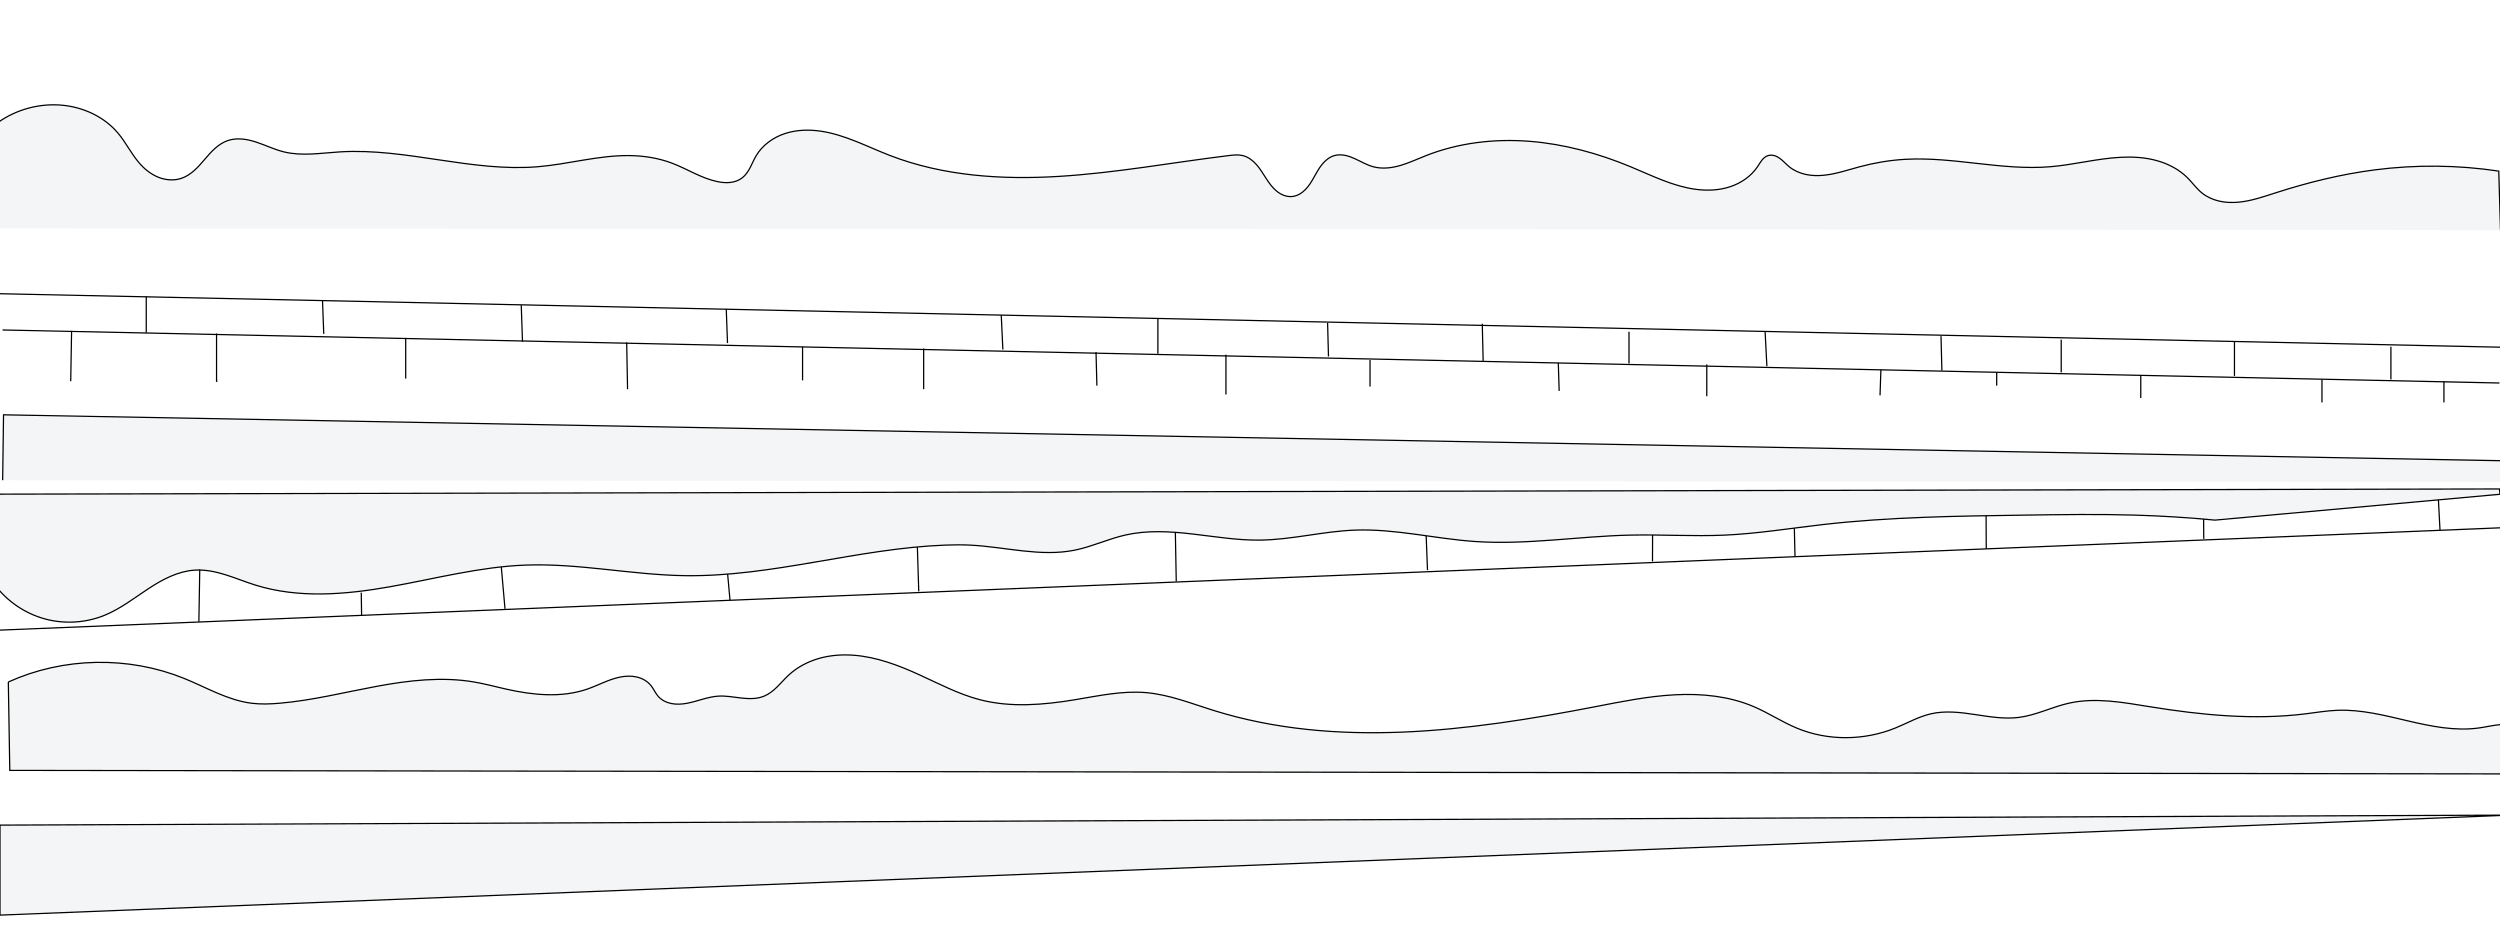
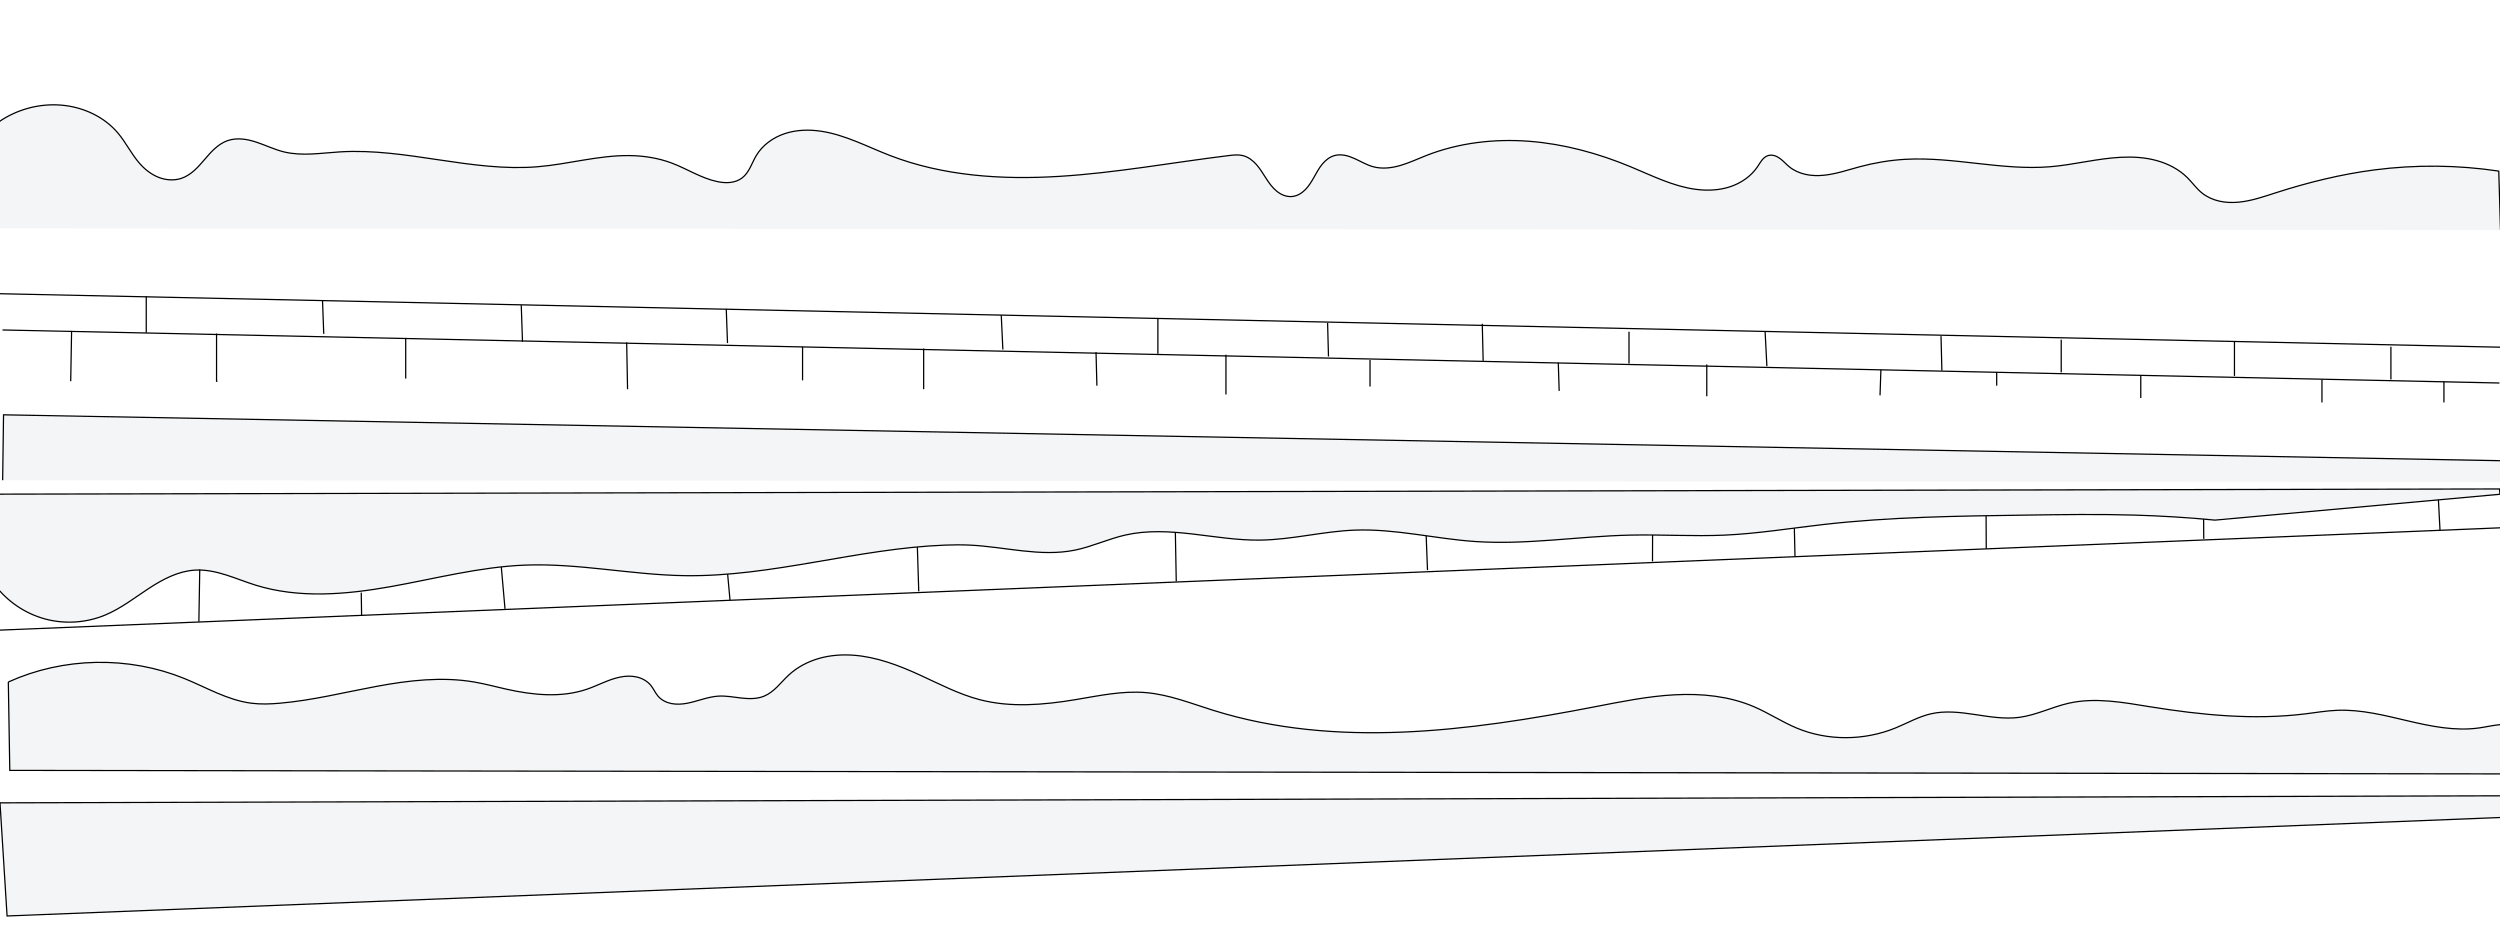
<svg xmlns="http://www.w3.org/2000/svg" width="2000" height="744.094" id="svg4899" version="1.1">
  <defs id="defs4901">
    </defs>
  <g id="layer1" style="display:none" transform="translate(0,2.421875e-6)">
    <path style="fill:none;stroke:#000000;stroke-width:2.004;stroke-linecap:butt;stroke-linejoin:miter;stroke-miterlimit:4;stroke-opacity:1;stroke-dasharray:none" d="m 86.374,256.945 -47.218,0" id="path5529" />
  </g>
  <g id="layer6" style="display:inline">
    <path id="path6035" d="m 2,263.978 1997.577,42.426" style="fill:none;stroke:#000000;stroke-width:1px;stroke-linecap:butt;stroke-linejoin:miter;stroke-opacity:1" />
    <path style="fill:none;stroke:#000000;stroke-width:1px;stroke-linecap:butt;stroke-linejoin:miter;stroke-opacity:1" d="m 0,234.978 2000.405,42.78" id="path6009" />
    <path style="fill:#f4f5f6;fill-opacity:1;stroke:#000000;stroke-width:1;stroke-linecap:butt;stroke-linejoin:miter;stroke-miterlimit:4;stroke-opacity:1;stroke-dasharray:none" d="m -1.396,182.652 0.008,-84.826 C 13.218,87.523 31.518,82.58 49.324,84.128 c 17.197,1.495 34.094,9.243 45.175,22.479 6.256,7.472 10.55,16.44 16.923,23.813 4.167,4.821 9.264,8.945 15.172,11.335 5.907,2.39 12.667,2.949 18.69,0.867 3.78,-1.306 7.161,-3.592 10.146,-6.253 2.985,-2.661 5.603,-5.703 8.207,-8.737 2.605,-3.034 5.216,-6.081 8.189,-8.754 2.974,-2.674 6.339,-4.98 10.107,-6.318 3.686,-1.309 7.67,-1.656 11.569,-1.349 3.899,0.307 7.725,1.252 11.443,2.466 7.436,2.428 14.519,5.939 22.114,7.813 14.672,3.621 30.042,0.902 45.127,0 52.817,-3.158 105.212,16.263 157.944,11.906 24.568,-2.03 48.681,-9.204 73.331,-8.93 11.512,0.128 23.064,1.914 33.845,5.953 12.378,4.638 23.72,12.212 36.666,14.883 3.363,0.694 6.826,1.045 10.238,0.658 3.412,-0.387 6.782,-1.541 9.505,-3.634 2.815,-2.164 4.815,-5.217 6.462,-8.363 1.647,-3.146 2.998,-6.449 4.82,-9.497 5.027,-8.412 13.502,-14.472 22.801,-17.566 9.298,-3.094 19.373,-3.374 29.064,-1.919 19.382,2.911 37.022,12.439 55.311,19.485 42.597,16.41 89.3,19.421 134.865,16.654 45.565,-2.767 90.587,-11.095 135.896,-16.654 3.754,-0.461 7.607,-0.897 11.282,0 4.334,1.058 8.051,3.906 10.998,7.255 2.946,3.35 5.227,7.219 7.649,10.965 2.422,3.747 5.046,7.443 8.508,10.257 1.731,1.407 3.664,2.58 5.758,3.349 2.094,0.769 4.352,1.126 6.573,0.916 4.048,-0.383 7.743,-2.628 10.591,-5.529 2.849,-2.901 4.953,-6.437 6.948,-9.98 1.995,-3.542 3.927,-7.153 6.504,-10.298 2.577,-3.145 5.887,-5.835 9.801,-6.936 2.643,-0.743 5.46,-0.731 8.161,-0.242 2.701,0.489 5.298,1.444 7.804,2.564 5.012,2.24 9.761,5.169 15.06,6.607 7.091,1.925 14.685,1.025 21.741,-1.026 7.056,-2.051 13.728,-5.214 20.566,-7.904 26.049,-10.248 54.566,-13.581 82.476,-11.439 27.911,2.142 55.249,9.651 81.109,20.369 17.058,7.07 33.867,15.637 52.172,18.07 9.152,1.216 18.616,0.829 27.389,-2.049 8.773,-2.878 16.821,-8.36 21.975,-16.02 1.17,-1.739 2.191,-3.583 3.5,-5.221 1.309,-1.637 2.96,-3.087 4.962,-3.709 1.599,-0.497 3.341,-0.434 4.955,0.013 1.614,0.447 3.107,1.264 4.465,2.244 2.716,1.96 4.907,4.556 7.503,6.673 3.798,3.098 8.416,5.111 13.206,6.151 4.79,1.04 9.753,1.129 14.629,0.636 9.753,-0.986 19.104,-4.251 28.573,-6.787 11.982,-3.209 24.28,-5.271 36.666,-5.953 38.595,-2.126 77.114,9.117 115.638,5.953 19.055,-1.565 37.73,-6.637 56.825,-7.58 9.548,-0.471 19.217,0.11 28.434,2.645 9.217,2.535 17.988,7.094 24.737,13.864 3.864,3.876 7.046,8.44 11.282,11.906 3.996,3.27 8.825,5.451 13.853,6.626 5.028,1.175 10.255,1.366 15.398,0.908 10.286,-0.915 20.148,-4.367 29.978,-7.534 25.758,-8.298 52.144,-14.816 78.98,-18.304 32.972,-4.286 66.539,-3.963 99.422,0.956 l 1.398,47.181" id="path5709" />
    <path style="fill:#f4f5f6;fill-opacity:1;stroke:#000000;stroke-width:1px;stroke-linecap:butt;stroke-linejoin:miter;stroke-opacity:1" d="M 6.657,545.605 C 50.592,525.676 102.721,524.628 147.421,542.777 c 17.755,7.208 34.73,17.389 53.74,19.799 7.497,0.951 15.099,0.651 22.627,0 26.114,-2.258 51.655,-8.699 77.426,-13.481 25.771,-4.782 52.301,-7.908 78.137,-3.49 8.569,1.466 16.974,3.748 25.456,5.657 21.435,4.824 44.288,7.177 65.054,0 8.649,-2.989 16.772,-7.581 25.72,-9.492 4.474,-0.956 9.152,-1.215 13.618,-0.219 4.466,0.996 8.712,3.313 11.574,6.883 2.129,2.655 3.44,5.903 5.657,8.485 2.747,3.2 6.748,5.166 10.89,5.959 4.142,0.793 8.43,0.484 12.571,-0.31 8.283,-1.588 16.206,-5.094 24.622,-5.649 6.174,-0.407 12.323,0.796 18.471,1.497 6.148,0.701 12.579,0.863 18.299,-1.497 4.046,-1.669 7.501,-4.511 10.617,-7.586 3.115,-3.075 5.959,-6.423 9.182,-9.385 6.82,-6.267 15.247,-10.681 24.155,-13.219 8.908,-2.538 18.288,-3.233 27.525,-2.557 18.475,1.352 36.126,8.071 52.972,15.776 15.786,7.221 31.284,15.425 48.083,19.799 24.821,6.463 51.065,4.198 76.368,0 18.75,-3.111 37.631,-7.276 56.569,-5.657 18.5,1.582 36.021,8.596 53.74,14.142 98.217,30.743 204.428,16.724 305.47,-2.828 21.163,-4.095 42.373,-8.433 63.899,-9.569 21.526,-1.136 43.576,1.055 63.38,9.569 11.625,4.998 22.273,12.075 33.941,16.971 24.978,10.48 54.11,10.217 79.196,0 9.419,-3.836 18.373,-9.029 28.284,-11.314 11.553,-2.663 23.619,-1.196 35.343,0.564 11.724,1.76 23.613,3.807 35.368,2.265 13.63,-1.788 26.189,-8.286 39.598,-11.314 21.313,-4.812 43.484,-0.655 65.054,2.828 41.136,6.644 83.101,10.805 124.451,5.657 8.475,-1.055 16.921,-2.501 25.456,-2.828 19.083,-0.733 37.876,4.124 56.468,8.485 18.592,4.361 37.754,8.28 56.669,5.657 5.712,-0.792 11.342,-2.177 17.088,-2.669 5.746,-0.492 11.755,-0.028 16.853,2.669 3.322,1.758 6.152,4.434 8.091,7.654 1.939,3.22 2.982,6.973 2.982,10.731 0,3.758 -1.043,7.511 -2.982,10.731 -1.939,3.22 -4.769,5.896 -8.091,7.654 L 7.828,616.316 6.657,545.605" id="path5866" />
    <path style="fill:none;stroke:#000000;stroke-width:1px;stroke-linecap:butt;stroke-linejoin:miter;stroke-opacity:1" d="m 581,247.094 1,27.364" id="path6019" />
    <path style="fill:none;stroke:#000000;stroke-width:1px;stroke-linecap:butt;stroke-linejoin:miter;stroke-opacity:1" d="m 801,252.094 1.293,27.536" id="path6021" />
    <path style="fill:none;stroke:#000000;stroke-width:1px;stroke-linecap:butt;stroke-linejoin:miter;stroke-opacity:1" d="m 117,237.094 0,29.092" id="path6053" />
    <path style="fill:none;stroke:#000000;stroke-width:1px;stroke-linecap:butt;stroke-linejoin:miter;stroke-opacity:1" d="m 258,240.094 1,27" id="path6057" />
    <path style="fill:none;stroke:#000000;stroke-width:1px;stroke-linecap:butt;stroke-linejoin:miter;stroke-opacity:1" d="m 417,244.094 1,29.364" id="path6059" />
    <path style="fill:none;stroke:#000000;stroke-width:1px;stroke-linecap:butt;stroke-linejoin:miter;stroke-opacity:1" d="m 0,504.094 2004,-82" id="path6123" />
    <path style="fill:none;stroke:#000000;stroke-width:1px;stroke-linecap:butt;stroke-linejoin:miter;stroke-opacity:1" d="m 289,474.094 0.293,18.707" id="path6127" />
    <path style="fill:none;stroke:#000000;stroke-width:1px;stroke-linecap:butt;stroke-linejoin:miter;stroke-opacity:1" d="m 401,453.094 3,34" id="path6129" />
    <path style="fill:none;stroke:#000000;stroke-width:1px;stroke-linecap:butt;stroke-linejoin:miter;stroke-opacity:1" d="m 582,458.094 2,22" id="path6131" />
    <path style="fill:none;stroke:#000000;stroke-width:1px;stroke-linecap:butt;stroke-linejoin:miter;stroke-opacity:1" d="M 733.828,435.68 735,473.094" id="path6133" />
    <path style="fill:none;stroke:#000000;stroke-width:1px;stroke-linecap:butt;stroke-linejoin:miter;stroke-opacity:1" d="M 939.828,401.053 941,465.094" id="path6135" />
    <path style="fill:none;stroke:#000000;stroke-width:1px;stroke-linecap:butt;stroke-linejoin:miter;stroke-opacity:1" d="M 1140.414,415.074 1142,456.094" id="path6137" />
    <path style="fill:none;stroke:#000000;stroke-width:1px;stroke-linecap:butt;stroke-linejoin:miter;stroke-opacity:1" d="M 1322.121,408.003 1322,449.094" id="path6139" />
    <path style="fill:none;stroke:#000000;stroke-width:1px;stroke-linecap:butt;stroke-linejoin:miter;stroke-opacity:1" d="m 1435.121,407.538 0.879,37.556 0,0 0,-1" id="path6141" />
    <path style="fill:none;stroke:#000000;stroke-width:1px;stroke-linecap:butt;stroke-linejoin:miter;stroke-opacity:1" d="M 1588.828,402.781 1589,439.094" id="path6145" />
    <path style="fill:none;stroke:#000000;stroke-width:1px;stroke-linecap:butt;stroke-linejoin:miter;stroke-opacity:1" d="M 1762.828,405.488 1763,431.094" id="path6147" />
    <path style="fill:none;stroke:#000000;stroke-width:1px;stroke-linecap:butt;stroke-linejoin:miter;stroke-opacity:1" d="M 1950.414,393.852 1952,424.094" id="path6149" />
    <path style="fill:#f4f5f6;fill-opacity:1;stroke:#000000;stroke-width:1px;stroke-linecap:butt;stroke-linejoin:miter;stroke-opacity:1" d="m -4,468.094 0,0 c 9.845,13.066 24.114,22.737 39.898,27.042 15.784,4.305 32.986,3.217 48.102,-3.042 12.524,-5.186 23.35,-13.652 34.675,-21.102 11.324,-7.45 23.793,-14.109 37.325,-14.898 8.327,-0.485 16.635,1.292 24.596,3.779 7.961,2.488 15.685,5.69 23.646,8.179 34.73,10.856 72.259,7.663 108.084,1.292 35.825,-6.371 71.314,-15.831 107.673,-17.25 42.758,-1.669 85.213,7.847 128,8.444 69.888,0.975 138.155,-21.795 208,-24.444 6.664,-0.253 13.339,-0.322 20,0 28.115,1.357 56.421,9.628 84,4 13.648,-2.785 26.425,-8.879 40,-12 17.631,-4.053 36.022,-2.966 53.994,-0.895 17.972,2.072 35.917,5.11 54.006,4.895 25.489,-0.304 50.527,-7.06 76,-8 32.238,-1.189 64.057,6.948 96.243,9.13 41.224,2.794 82.449,-4.205 123.757,-5.13 25.331,-0.567 50.689,1.15 76,0 26.259,-1.194 52.268,-5.465 78.385,-8.444 53.607,-6.115 107.666,-6.786 161.615,-7.556 29.333,-0.419 58.677,-0.869 88,0 21.369,0.633 42.718,1.968 64,4 l 228,-20.686 -0.444,-4.243 L -2.343,395.325 -4,468.094" id="path5800" />
    <path style="fill:none;stroke:#000000;stroke-width:1px;stroke-linecap:butt;stroke-linejoin:miter;stroke-opacity:1" d="m 159.806,455.595 -0.707,41.719" id="path6153" />
    <path style="fill:none;stroke:#000000;stroke-width:1px;stroke-linecap:butt;stroke-linejoin:miter;stroke-opacity:1" d="m 57.276,264.676 -0.707,40.305 0,0" id="path6221" />
    <path style="fill:none;stroke:#000000;stroke-width:1px;stroke-linecap:butt;stroke-linejoin:miter;stroke-opacity:1" d="m 173.241,266.797 0,38.184 0.707,0" id="path6223" />
    <path style="fill:none;stroke:#000000;stroke-width:1px;stroke-linecap:butt;stroke-linejoin:miter;stroke-opacity:1" d="m 324.562,270.333 0,32.527" id="path6227" />
    <path style="fill:none;stroke:#000000;stroke-width:1px;stroke-linecap:butt;stroke-linejoin:miter;stroke-opacity:1" d="m 501.339,273.868 0.707,37.477" id="path6229" />
    <path style="fill:none;stroke:#000000;stroke-width:1px;stroke-linecap:butt;stroke-linejoin:miter;stroke-opacity:1" d="m 642.053,277.404 0,26.87" id="path6231" />
    <path style="fill:none;stroke:#000000;stroke-width:1px;stroke-linecap:butt;stroke-linejoin:miter;stroke-opacity:1" d="m 738.927,278.818 0,32.527" id="path6233" />
    <path style="fill:none;stroke:#000000;stroke-width:1px;stroke-linecap:butt;stroke-linejoin:miter;stroke-opacity:1" d="m 876.812,281.647 0.707,26.87" id="path6235" />
    <path style="fill:none;stroke:#000000;stroke-width:1px;stroke-linecap:butt;stroke-linejoin:miter;stroke-opacity:1" d="m 980.757,283.768 0,31.82" id="path6237" />
    <path style="fill:none;stroke:#000000;stroke-width:1px;stroke-linecap:butt;stroke-linejoin:miter;stroke-opacity:1" d="m 926.31,254.777 0,28.284" id="path6239" />
    <path style="fill:none;stroke:#000000;stroke-width:1px;stroke-linecap:butt;stroke-linejoin:miter;stroke-opacity:1" d="m 1062.074,258.312 0.707,26.87" id="path6241" />
    <path style="fill:none;stroke:#000000;stroke-width:1px;stroke-linecap:butt;stroke-linejoin:miter;stroke-opacity:1" d="m 1096.015,288.011 0,21.213" id="path6243" />
    <path style="fill:none;stroke:#000000;stroke-width:1px;stroke-linecap:butt;stroke-linejoin:miter;stroke-opacity:1" d="m 1185.818,259.019 0.707,29.698" id="path6245" />
    <path style="fill:none;stroke:#000000;stroke-width:1px;stroke-linecap:butt;stroke-linejoin:miter;stroke-opacity:1" d="m 1246.629,290.132 0.707,22.627" id="path6247" />
    <path style="fill:none;stroke:#000000;stroke-width:1px;stroke-linecap:butt;stroke-linejoin:miter;stroke-opacity:1" d="m 1303.198,265.383 0,25.456" id="path6249" />
    <path style="fill:none;stroke:#000000;stroke-width:1px;stroke-linecap:butt;stroke-linejoin:miter;stroke-opacity:1" d="m 1412.092,265.383 1.414,27.577" id="path6251" />
    <path style="fill:none;stroke:#000000;stroke-width:1px;stroke-linecap:butt;stroke-linejoin:miter;stroke-opacity:1" d="m 1365.423,291.546 0,25.456" id="path6253" />
    <path style="fill:none;stroke:#000000;stroke-width:1px;stroke-linecap:butt;stroke-linejoin:miter;stroke-opacity:1" d="m 1504.723,295.789 -0.707,20.506" id="path6255" />
    <path style="fill:none;stroke:#000000;stroke-width:1px;stroke-linecap:butt;stroke-linejoin:miter;stroke-opacity:1" d="m 1552.806,268.919 0.707,27.577" id="path6265" />
    <path style="fill:none;stroke:#000000;stroke-width:1px;stroke-linecap:butt;stroke-linejoin:miter;stroke-opacity:1" d="m 1648.973,271.747 0,26.163" id="path6267" />
    <path style="fill:none;stroke:#000000;stroke-width:1px;stroke-linecap:butt;stroke-linejoin:miter;stroke-opacity:1" d="m 1787.566,273.161 0,27.577" id="path6269" />
    <path style="fill:none;stroke:#000000;stroke-width:1px;stroke-linecap:butt;stroke-linejoin:miter;stroke-opacity:1" d="m 1912.724,277.404 0,26.163" id="path6271" />
    <path style="fill:none;stroke:#000000;stroke-width:1px;stroke-linecap:butt;stroke-linejoin:miter;stroke-opacity:1" d="m 1597.354,297.91 0,10.607" id="path6273" />
    <path style="fill:none;stroke:#000000;stroke-width:1px;stroke-linecap:butt;stroke-linejoin:miter;stroke-opacity:1" d="m 1712.613,300.739 0,17.678" id="path6275" />
    <path style="fill:none;stroke:#000000;stroke-width:1px;stroke-linecap:butt;stroke-linejoin:miter;stroke-opacity:1" d="m 1857.57,303.567 0,18.385" id="path6277" />
    <path style="fill:none;stroke:#000000;stroke-width:1px;stroke-linecap:butt;stroke-linejoin:miter;stroke-opacity:1" d="m 1955.15,304.981 0,16.971" id="path6279" />
    <path style="fill:#f4f5f6;fill-opacity:1;stroke:#000000;stroke-width:1px;stroke-linecap:butt;stroke-linejoin:miter;stroke-opacity:1" d="m 2.121,384.177 0.707,-52.326 2000.405,36.77 0.707,16.971" id="path6219" />
-     <path style="fill:#f4f5f6;stroke:#000000;stroke-width:1px;stroke-linecap:butt;stroke-linejoin:miter;stroke-opacity:1;fill-opacity:1" d="M 3.7989821e-8,732.094 2008,652.094 3.7989821e-8,660.094 z" id="path6343" />
+     <path style="fill:#f4f5f6;fill-opacity:1;stroke:#000000;stroke-width:1px;stroke-linecap:butt;stroke-linejoin:miter;stroke-opacity:1" d="M 5.657,732.781 2011.012,653.585 l 0,-16.971 L 2.2507635e-8,642.271 z" id="path6345" />
  </g>
  <g id="layer5" style="display:none" transform="translate(0,2.421875e-6)">
    <path style="fill:#f4f5f6;fill-opacity:1;stroke:#000000;stroke-width:2.004;stroke-linecap:butt;stroke-linejoin:miter;stroke-miterlimit:4;stroke-opacity:1;stroke-dasharray:none;display:inline" d="m 2.303,321.438 61.038,2.303 c 23.791,-7.6 26.666,-7.115 49.521,-2.303 l 23.033,1.152 -0.814,-34.683 c -16.398,5.647 -34.085,-23.076 -53.313,-34.416 -25.88,3.874 -50.589,7.882 -79.464,-9.213" id="path5533" />
    <path style="fill:#f4f5f6;fill-opacity:1;stroke:#000000;stroke-width:2.004;stroke-linecap:butt;stroke-linejoin:miter;stroke-miterlimit:4;stroke-opacity:1;stroke-dasharray:none;display:inline" d="m 134.743,288.04 1.152,34.55 96.739,-9.213 54.128,2.303 110.559,1.152 6.91,-42.611 -224.572,-10.365 c -19.875,16.856 -24.688,23.069 -44.914,24.185 z" id="path5537" />
    <path style="fill:#f4f5f6;fill-opacity:1;stroke:#000000;stroke-width:2.004;stroke-linecap:butt;stroke-linejoin:miter;stroke-miterlimit:4;stroke-opacity:1;stroke-dasharray:none;display:inline" d="m 401.382,273.978 c -9.46,9.066 -3.455,39.156 -3.455,39.156 l 127.834,4.607 0,-39.156 -14.972,-3.455 c -31.928,-7.368 -52.635,-3.732 -84.071,-2.303 0,0 -16.179,2.021 -25.336,1.152 z" id="path5539" />
    <path style="fill:#f4f5f6;fill-opacity:1;stroke:#000000;stroke-width:2.004;stroke-linecap:butt;stroke-linejoin:miter;stroke-miterlimit:4;stroke-opacity:1;stroke-dasharray:none;display:inline" d="m 526.306,278.826 -1.152,38.005 50.673,5.758 70.251,3.455 3.455,-54.128 -35.701,-3.455 c -18.633,-1.803 -9.847,15.699 -39.156,23.033 -16.615,4.158 -31.663,-10.03 -48.369,-12.668 z" id="path5541" />
    <path style="fill:#f4f5f6;fill-opacity:1;stroke:#000000;stroke-width:2.004;stroke-linecap:butt;stroke-linejoin:miter;stroke-miterlimit:4;stroke-opacity:1;stroke-dasharray:none;display:inline" d="m 648.381,271.917 -3.455,55.279 126.682,-2.303 1.152,-51.824 z" id="path5543" />
    <path style="fill:#f4f5f6;fill-opacity:1;stroke:#000000;stroke-width:2.004;stroke-linecap:butt;stroke-linejoin:miter;stroke-miterlimit:4;stroke-opacity:1;stroke-dasharray:none;display:inline" d="m 772.76,273.068 -1.152,50.673 128.985,1.152 2.303,-54.128 z" id="path5545" />
    <path id="path5595" d="m 901.745,270.765 0,54.128 61.038,2.303 c 23.791,-7.6 26.666,-7.115 49.521,-2.303 l 23.033,1.152 -0.814,-34.683 c -16.398,5.647 -20.18,-22.506 -42.204,-26.151 -25.817,-4.273 -50.181,7.679 -90.573,5.555 z" style="fill:#f4f5f6;fill-opacity:1;stroke:#000000;stroke-width:2.004;stroke-linecap:butt;stroke-linejoin:miter;stroke-miterlimit:4;stroke-opacity:1;stroke-dasharray:none;display:inline" />
    <path id="path5597" d="m 1035.516,291.171 -0.18,34.874 96.739,-9.213 54.128,2.303 110.559,1.152 -0.252,-48.693 -218.814,-4.607 c -17.869,-0.376 -21.953,23.069 -42.179,24.185 z" style="fill:#f4f5f6;fill-opacity:1;stroke:#000000;stroke-width:2.004;stroke-linecap:butt;stroke-linejoin:miter;stroke-miterlimit:4;stroke-opacity:1;stroke-dasharray:none;display:inline" />
    <path id="path5599" d="m 1297.368,271.675 10e-5,44.914 127.834,4.607 -0.396,-46.894 -14.576,4.283 c -35.303,10.373 -71.676,-0.32 -84.071,-2.303 z" style="fill:#f4f5f6;fill-opacity:1;stroke:#000000;stroke-width:2.004;stroke-linecap:butt;stroke-linejoin:miter;stroke-miterlimit:4;stroke-opacity:1;stroke-dasharray:none;display:inline" />
    <path id="path5601" d="m 1425.747,274.22 -1.152,46.066 50.673,5.758 70.251,3.455 3.455,-54.128 -35.701,-3.455 c -13.184,-1.276 -9.847,5.334 -39.156,12.668 -16.615,4.158 -31.663,-7.727 -48.369,-10.365 z" style="fill:#f4f5f6;fill-opacity:1;stroke:#000000;stroke-width:2.004;stroke-linecap:butt;stroke-linejoin:miter;stroke-miterlimit:4;stroke-opacity:1;stroke-dasharray:none;display:inline" />
    <path id="path5603" d="m 1547.822,275.372 -3.455,55.279 126.682,-2.303 0,-49.521 z" style="fill:#f4f5f6;fill-opacity:1;stroke:#000000;stroke-width:2.004;stroke-linecap:butt;stroke-linejoin:miter;stroke-miterlimit:4;stroke-opacity:1;stroke-dasharray:none;display:inline" />
    <path id="path5605" d="m 1671.409,278.826 1.944,50.673 126.682,-1.152 1.044,-36.097 c -0.948,-3.347 -4.866,-4.871 -129.669,-13.424 z" style="fill:#f4f5f6;fill-opacity:1;stroke:#000000;stroke-width:2.004;stroke-linecap:butt;stroke-linejoin:miter;stroke-miterlimit:4;stroke-opacity:1;stroke-dasharray:none;display:inline" />
    <path style="fill:#f4f5f6;fill-opacity:1;stroke:#000000;stroke-width:2.004;stroke-linecap:butt;stroke-linejoin:miter;stroke-miterlimit:4;stroke-opacity:1;stroke-dasharray:none;display:inline" d="m 2000.57,265.45 c -68.552,8.147 -146.974,23.923 -199.564,26.289 l -0.832,34.472 c 50.194,6.217 102.485,4.047 152.956,6.633 l 41.564,-0.573" id="path5607" />
  </g>
  <g id="layer4" style="display:none" transform="translate(0,2.421875e-6)" />
</svg>
